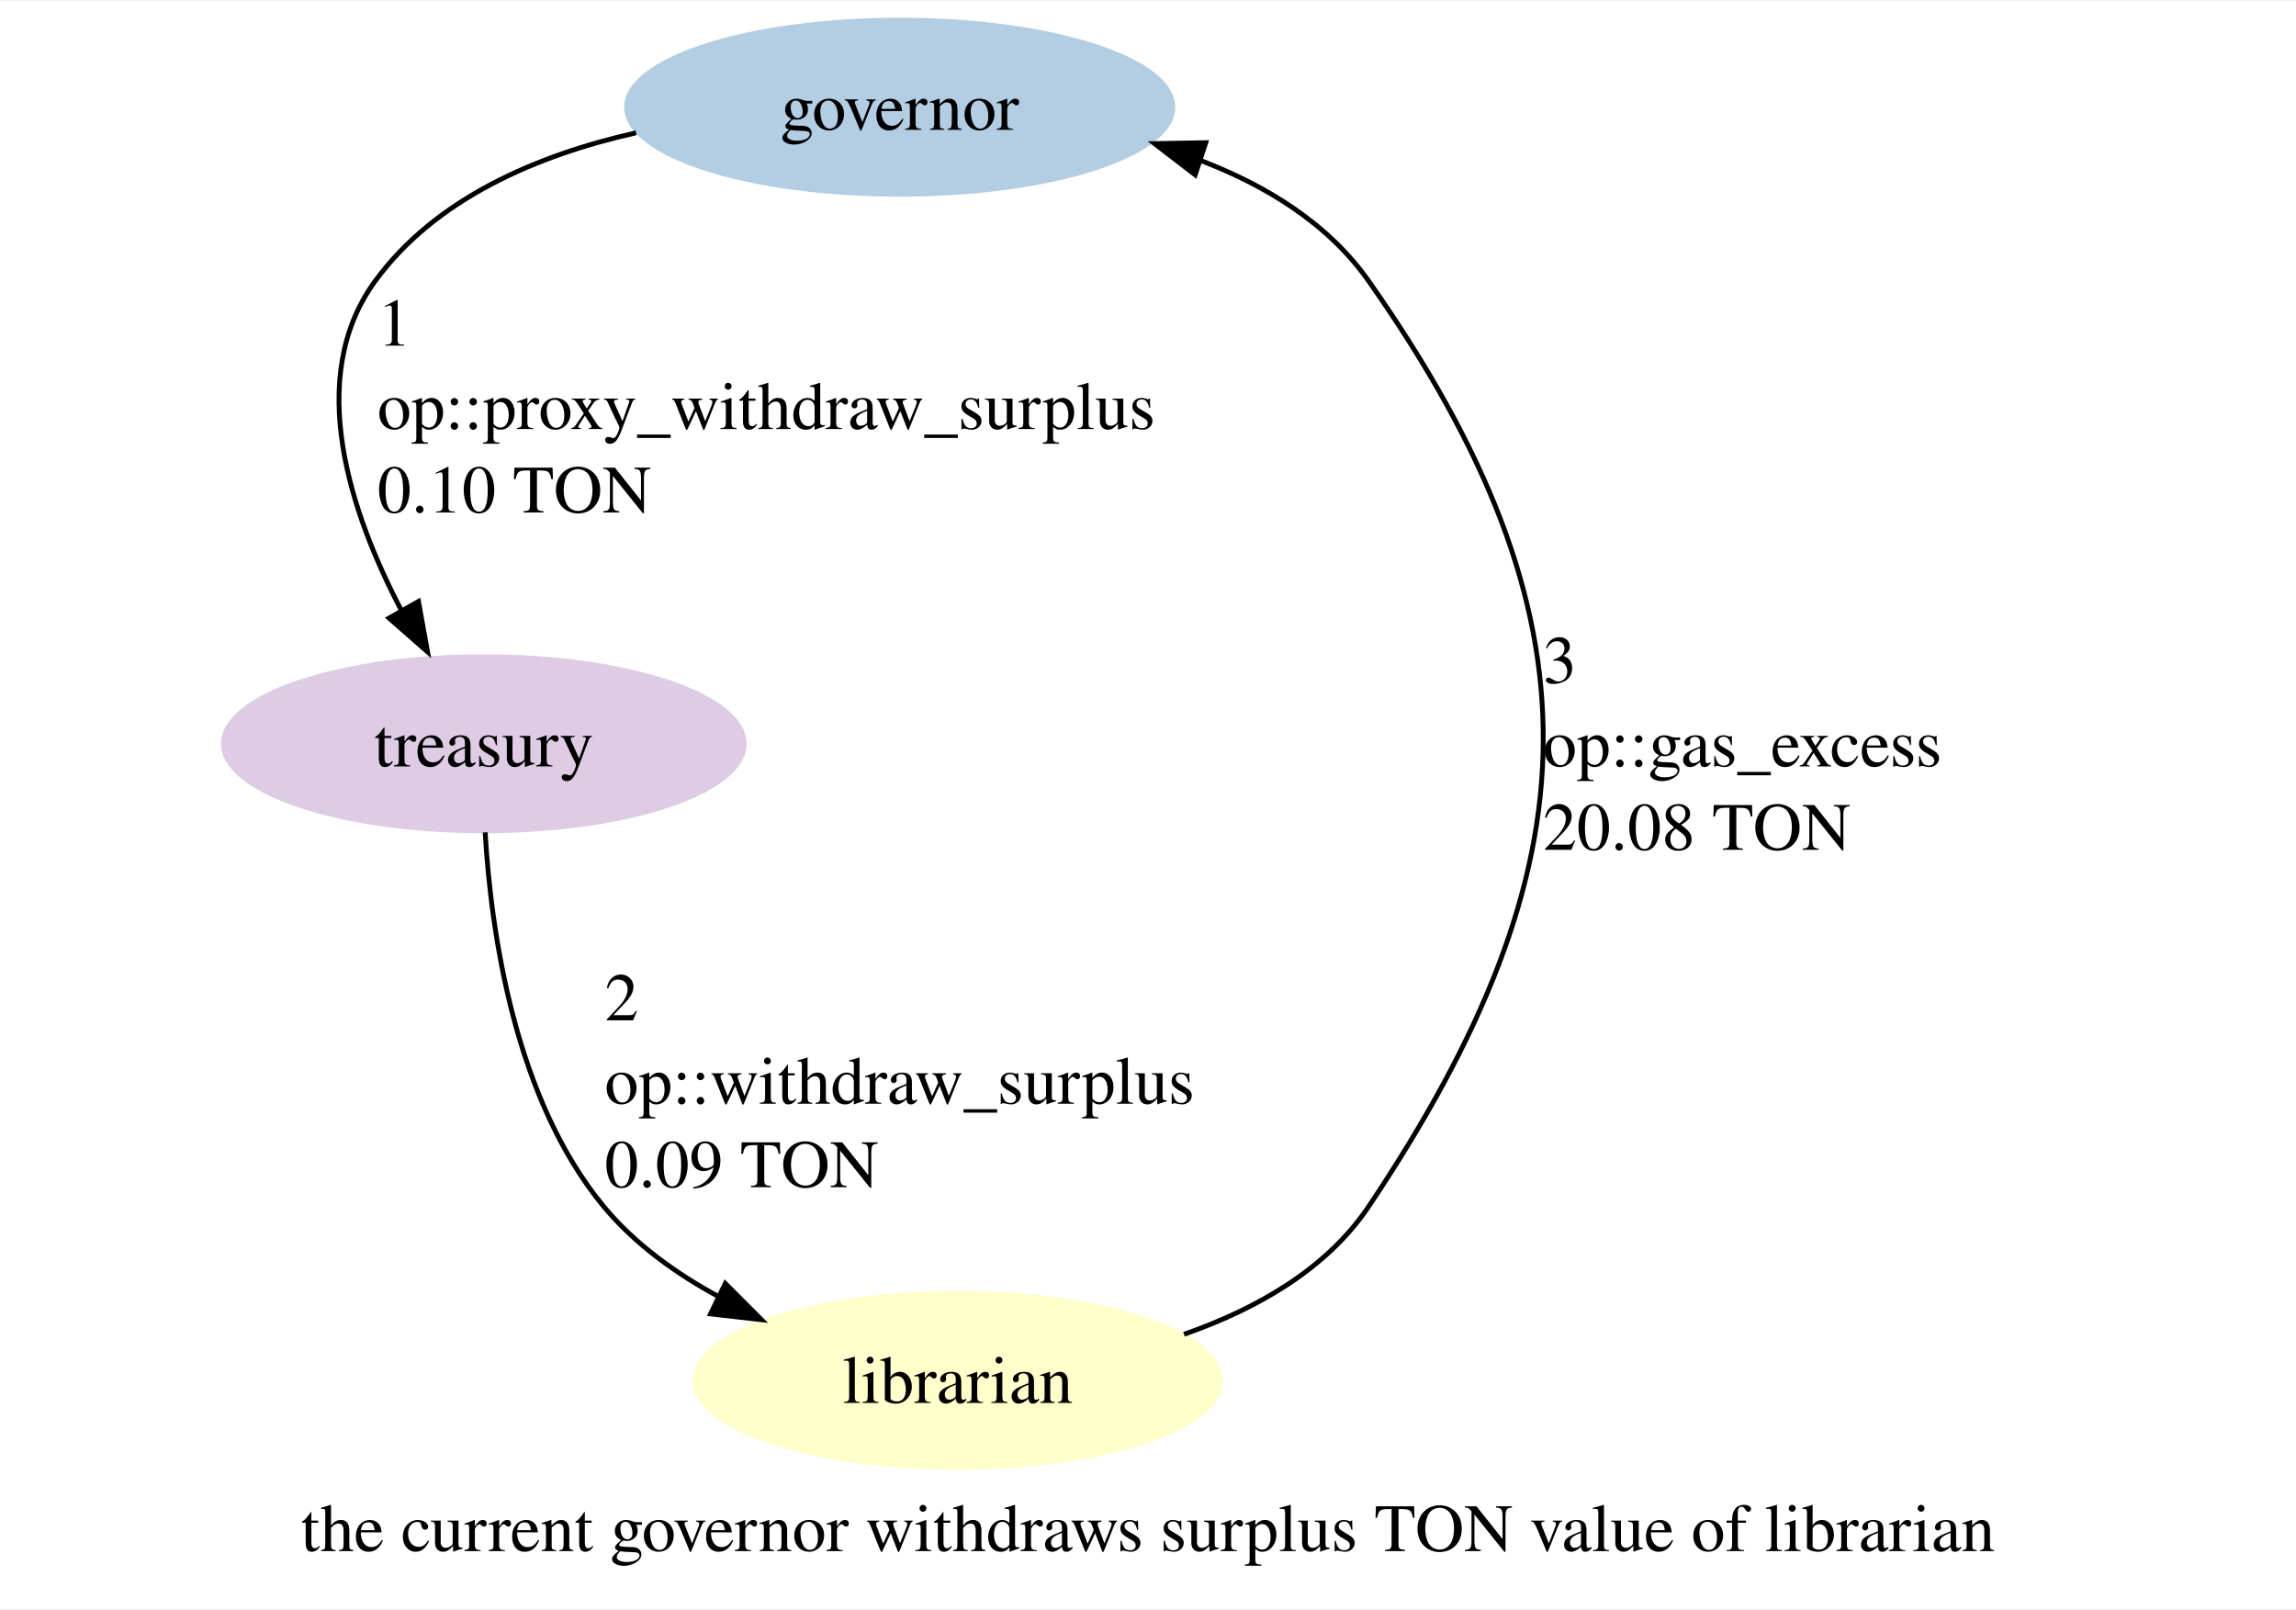
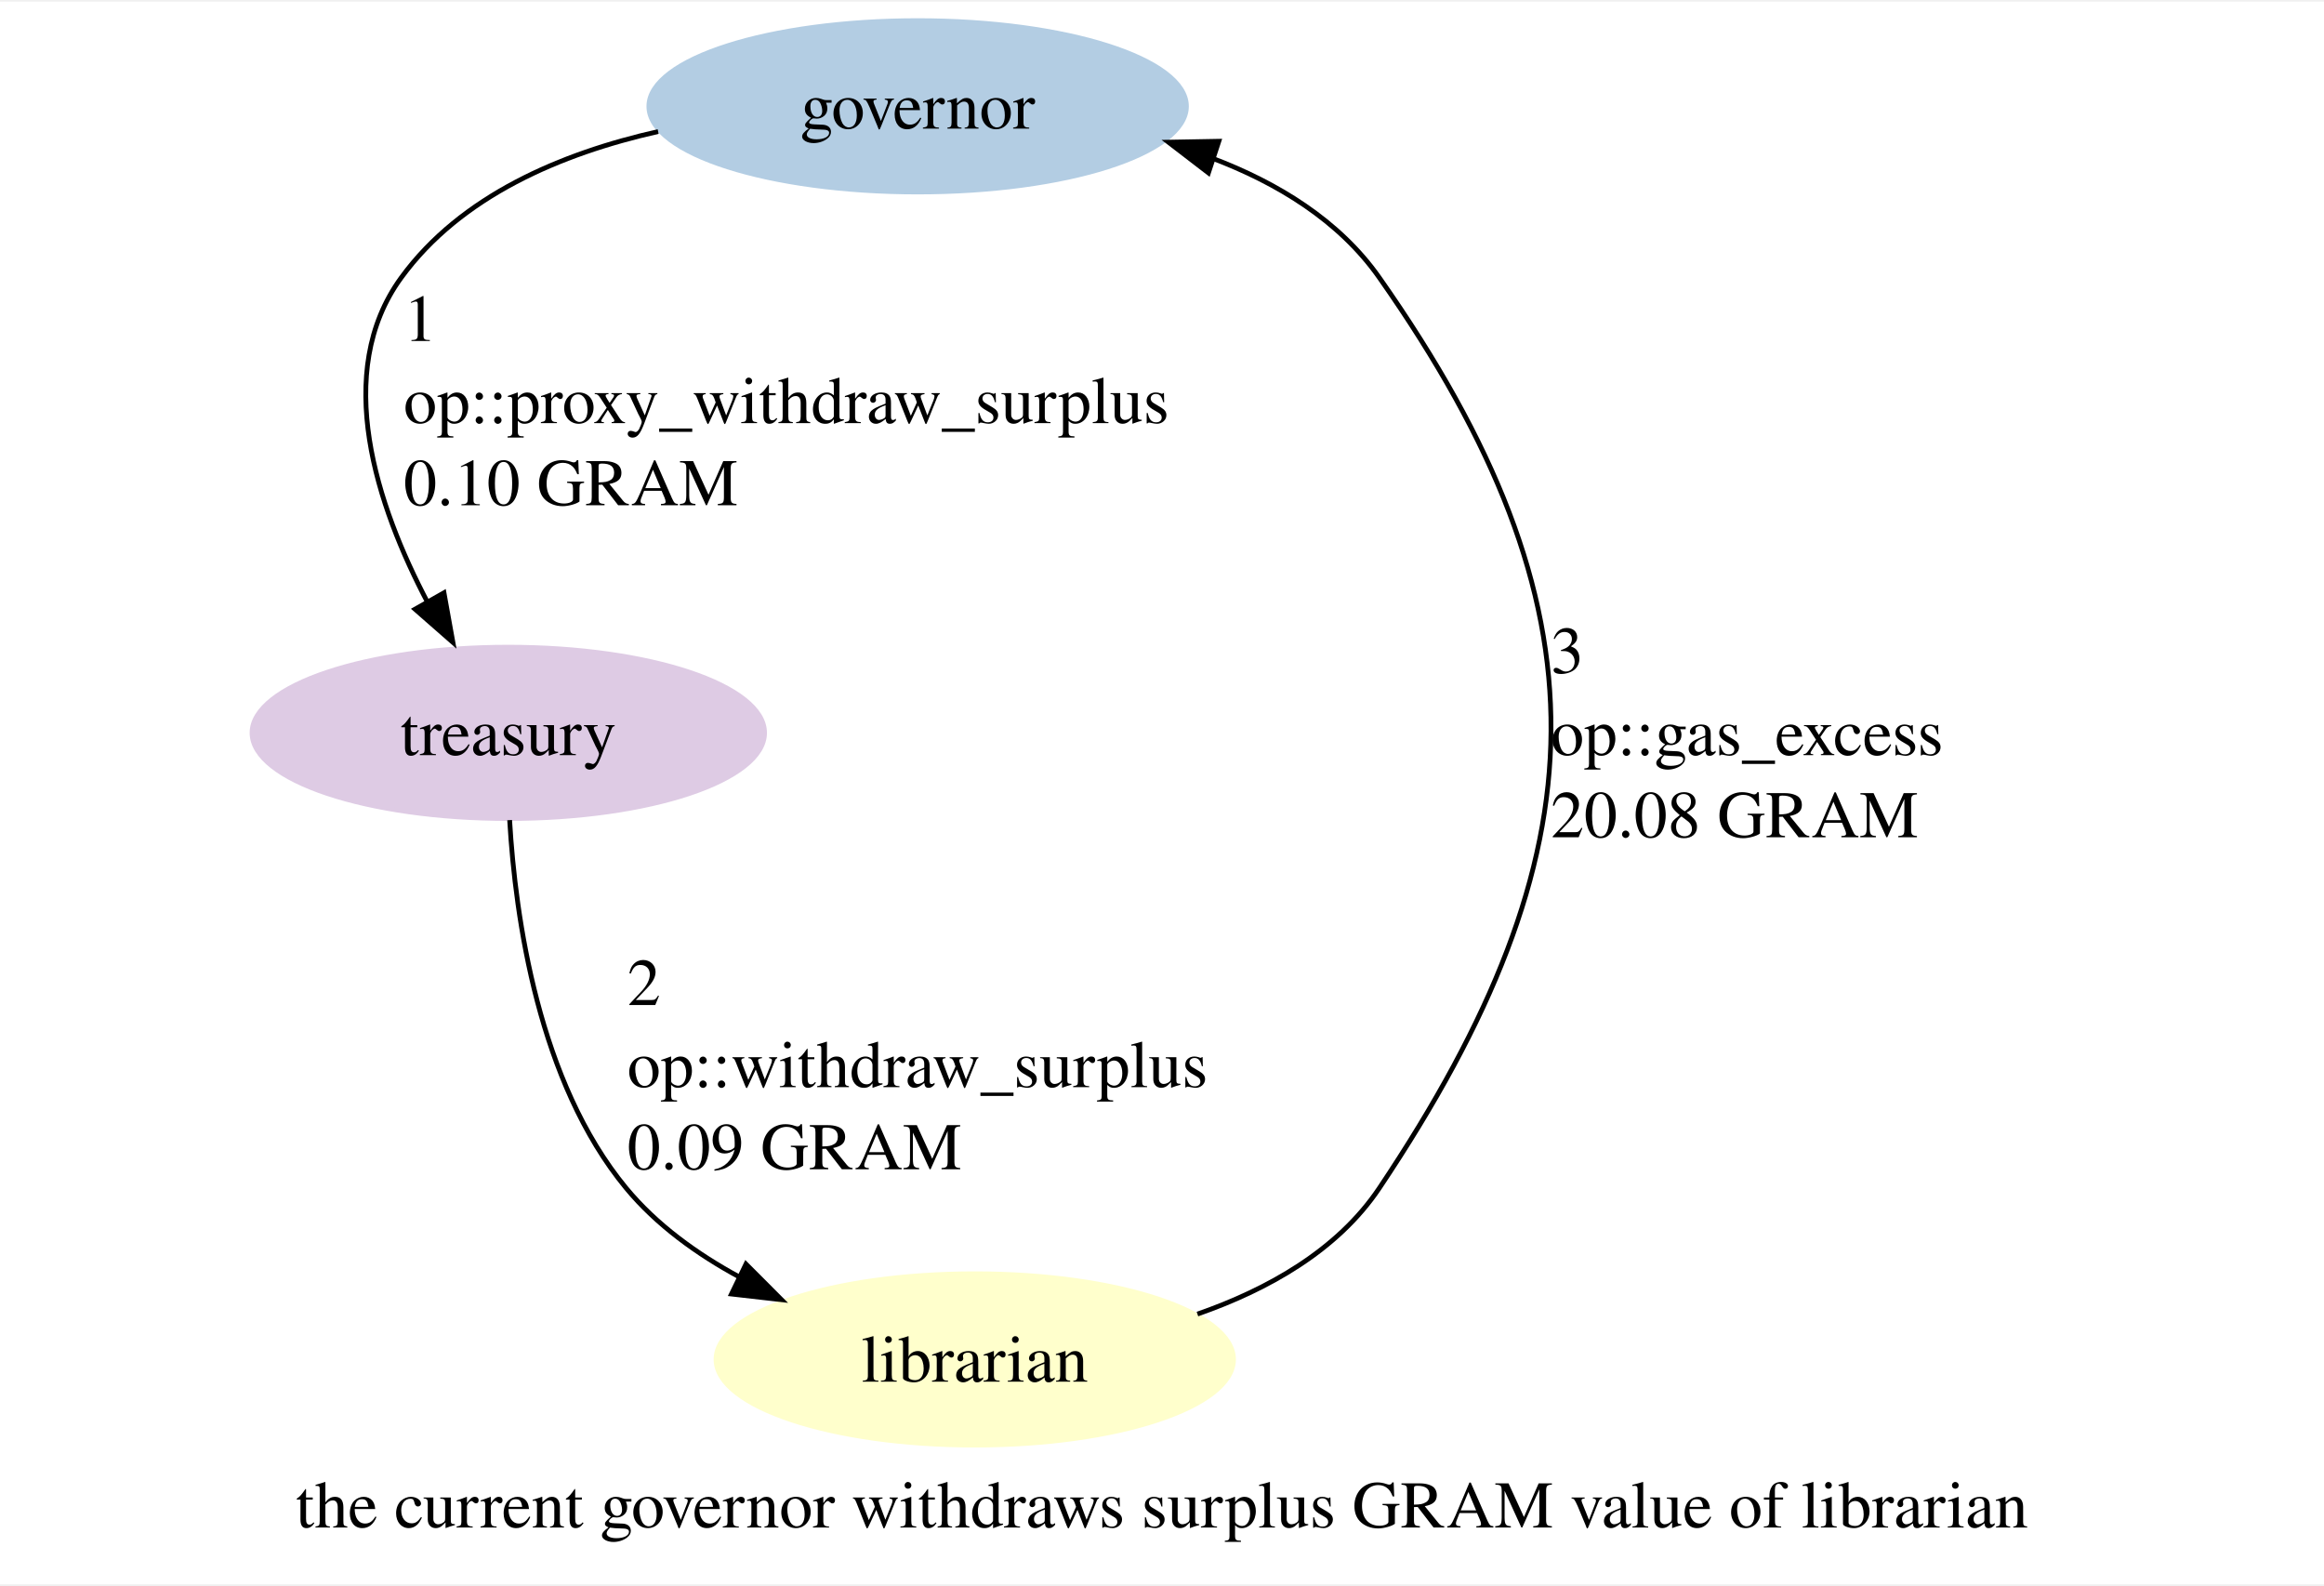
- <svg xmlns="http://www.w3.org/2000/svg" width="475pt" height="333pt" viewBox="0.00 0.00 474.75 332.50">
+ <svg xmlns="http://www.w3.org/2000/svg" width="488pt" height="333pt" viewBox="0.00 0.00 488.25 332.50">
  <g id="graph0" class="graph" transform="scale(1 1) rotate(0) translate(4 328.5)">
-     <polygon fill="white" stroke="none" points="-4,4 -4,-328.5 470.75,-328.5 470.75,4 -4,4" />
-     <text text-anchor="middle" x="233.38" y="-7.95" font-family="Times,serif" font-size="14.00">the current governor withdraws surplus TON value of librarian</text>
+     <polygon fill="white" stroke="none" points="-4,4 -4,-328.5 484.25,-328.5 484.25,4 -4,4" />
+     <text text-anchor="middle" x="240.12" y="-7.95" font-family="Times,serif" font-size="14.00">the current governor withdraws surplus GRAM value of librarian</text>
    <g id="node1" class="node">
-       <ellipse fill="#b3cde3" stroke="#b3cde3" cx="182.04" cy="-306.5" rx="56.47" ry="18" />
-       <text text-anchor="middle" x="182.04" y="-301.82" font-family="Times,serif" font-size="14.00">governor</text>
+       <ellipse fill="#b3cde3" stroke="#b3cde3" cx="188.79" cy="-306.5" rx="56.47" ry="18" />
+       <text text-anchor="middle" x="188.79" y="-301.82" font-family="Times,serif" font-size="14.00">governor</text>
    </g>
    <g id="node2" class="node">
-       <ellipse fill="#decbe4" stroke="#decbe4" cx="96.04" cy="-174.88" rx="53.84" ry="18" />
-       <text text-anchor="middle" x="96.04" y="-170.2" font-family="Times,serif" font-size="14.00">treasury</text>
+       <ellipse fill="#decbe4" stroke="#decbe4" cx="102.79" cy="-174.88" rx="53.84" ry="18" />
+       <text text-anchor="middle" x="102.79" y="-170.2" font-family="Times,serif" font-size="14.00">treasury</text>
    </g>
    <g id="edge1" class="edge">
-       <path fill="none" stroke="black" d="M127.52,-301.2C107.21,-296.63 86.07,-287.7 73.54,-270.5 59.02,-250.56 68.4,-222.56 79.13,-202.2" />
-       <polygon fill="black" stroke="black" points="82.53,-204.31 84.41,-193.88 76.44,-200.86 82.53,-204.31" />
-       <text text-anchor="start" x="74.04" y="-257.2" font-family="Times,serif" font-size="14.00">1</text>
-       <text text-anchor="start" x="74.04" y="-239.95" font-family="Times,serif" font-size="14.00"> op::proxy_withdraw_surplus</text>
-       <text text-anchor="start" x="74.04" y="-222.7" font-family="Times,serif" font-size="14.00"> 0.10 TON</text>
+       <path fill="none" stroke="black" d="M134.27,-301.2C113.96,-296.63 92.82,-287.7 80.29,-270.5 65.77,-250.56 75.15,-222.56 85.88,-202.2" />
+       <polygon fill="black" stroke="black" points="89.28,-204.31 91.16,-193.88 83.19,-200.86 89.28,-204.31" />
+       <text text-anchor="start" x="80.79" y="-257.2" font-family="Times,serif" font-size="14.00">1</text>
+       <text text-anchor="start" x="80.79" y="-239.95" font-family="Times,serif" font-size="14.00"> op::proxy_withdraw_surplus</text>
+       <text text-anchor="start" x="80.79" y="-222.7" font-family="Times,serif" font-size="14.00"> 0.10 GRAM</text>
    </g>
    <g id="node3" class="node">
-       <ellipse fill="#ffffcc" stroke="#ffffcc" cx="194.04" cy="-43.25" rx="54.36" ry="18" />
-       <text text-anchor="middle" x="194.04" y="-38.58" font-family="Times,serif" font-size="14.00">librarian</text>
+       <ellipse fill="#ffffcc" stroke="#ffffcc" cx="200.79" cy="-43.25" rx="54.36" ry="18" />
+       <text text-anchor="middle" x="200.79" y="-38.58" font-family="Times,serif" font-size="14.00">librarian</text>
    </g>
    <g id="edge2" class="edge">
-       <path fill="none" stroke="black" d="M96.32,-156.55C97.53,-135.93 102.41,-101.51 120.79,-79.25 127.19,-71.51 135.7,-65.37 144.65,-60.53" />
-       <polygon fill="black" stroke="black" points="145.97,-63.29 153.45,-55.79 142.92,-56.99 145.97,-63.29" />
-       <text text-anchor="start" x="121.04" y="-117.7" font-family="Times,serif" font-size="14.00">2</text>
-       <text text-anchor="start" x="121.04" y="-100.45" font-family="Times,serif" font-size="14.00"> op::withdraw_surplus</text>
-       <text text-anchor="start" x="121.04" y="-83.2" font-family="Times,serif" font-size="14.00"> 0.09 TON</text>
+       <path fill="none" stroke="black" d="M103.07,-156.55C104.28,-135.93 109.16,-101.51 127.54,-79.25 133.94,-71.51 142.45,-65.37 151.4,-60.53" />
+       <polygon fill="black" stroke="black" points="152.72,-63.29 160.2,-55.79 149.67,-56.99 152.72,-63.29" />
+       <text text-anchor="start" x="127.79" y="-117.7" font-family="Times,serif" font-size="14.00">2</text>
+       <text text-anchor="start" x="127.79" y="-100.45" font-family="Times,serif" font-size="14.00"> op::withdraw_surplus</text>
+       <text text-anchor="start" x="127.79" y="-83.2" font-family="Times,serif" font-size="14.00"> 0.09 GRAM</text>
    </g>
    <g id="edge3" class="edge">
-       <path fill="none" stroke="black" d="M240.82,-52.78C255.55,-57.91 270.25,-66.12 279.04,-79.25 326.34,-149.88 327.9,-200.94 279.04,-270.5 270.6,-282.53 257.6,-290.44 243.83,-295.64" />
-       <polygon fill="black" stroke="black" points="243.13,-292.51 234.72,-298.97 245.32,-299.16 243.13,-292.51" />
-       <text text-anchor="start" x="315.04" y="-187.45" font-family="Times,serif" font-size="14.00">3</text>
-       <text text-anchor="start" x="315.04" y="-170.2" font-family="Times,serif" font-size="14.00"> op::gas_excess</text>
-       <text text-anchor="start" x="315.04" y="-152.95" font-family="Times,serif" font-size="14.00"> 20.08 TON</text>
+       <path fill="none" stroke="black" d="M247.57,-52.78C262.3,-57.91 277,-66.12 285.79,-79.25 333.09,-149.88 334.65,-200.94 285.79,-270.5 277.35,-282.53 264.35,-290.44 250.58,-295.64" />
+       <polygon fill="black" stroke="black" points="249.88,-292.51 241.47,-298.97 252.07,-299.16 249.88,-292.51" />
+       <text text-anchor="start" x="321.79" y="-187.45" font-family="Times,serif" font-size="14.00">3</text>
+       <text text-anchor="start" x="321.79" y="-170.2" font-family="Times,serif" font-size="14.00"> op::gas_excess</text>
+       <text text-anchor="start" x="321.79" y="-152.95" font-family="Times,serif" font-size="14.00"> 20.08 GRAM</text>
    </g>
  </g>
</svg>
